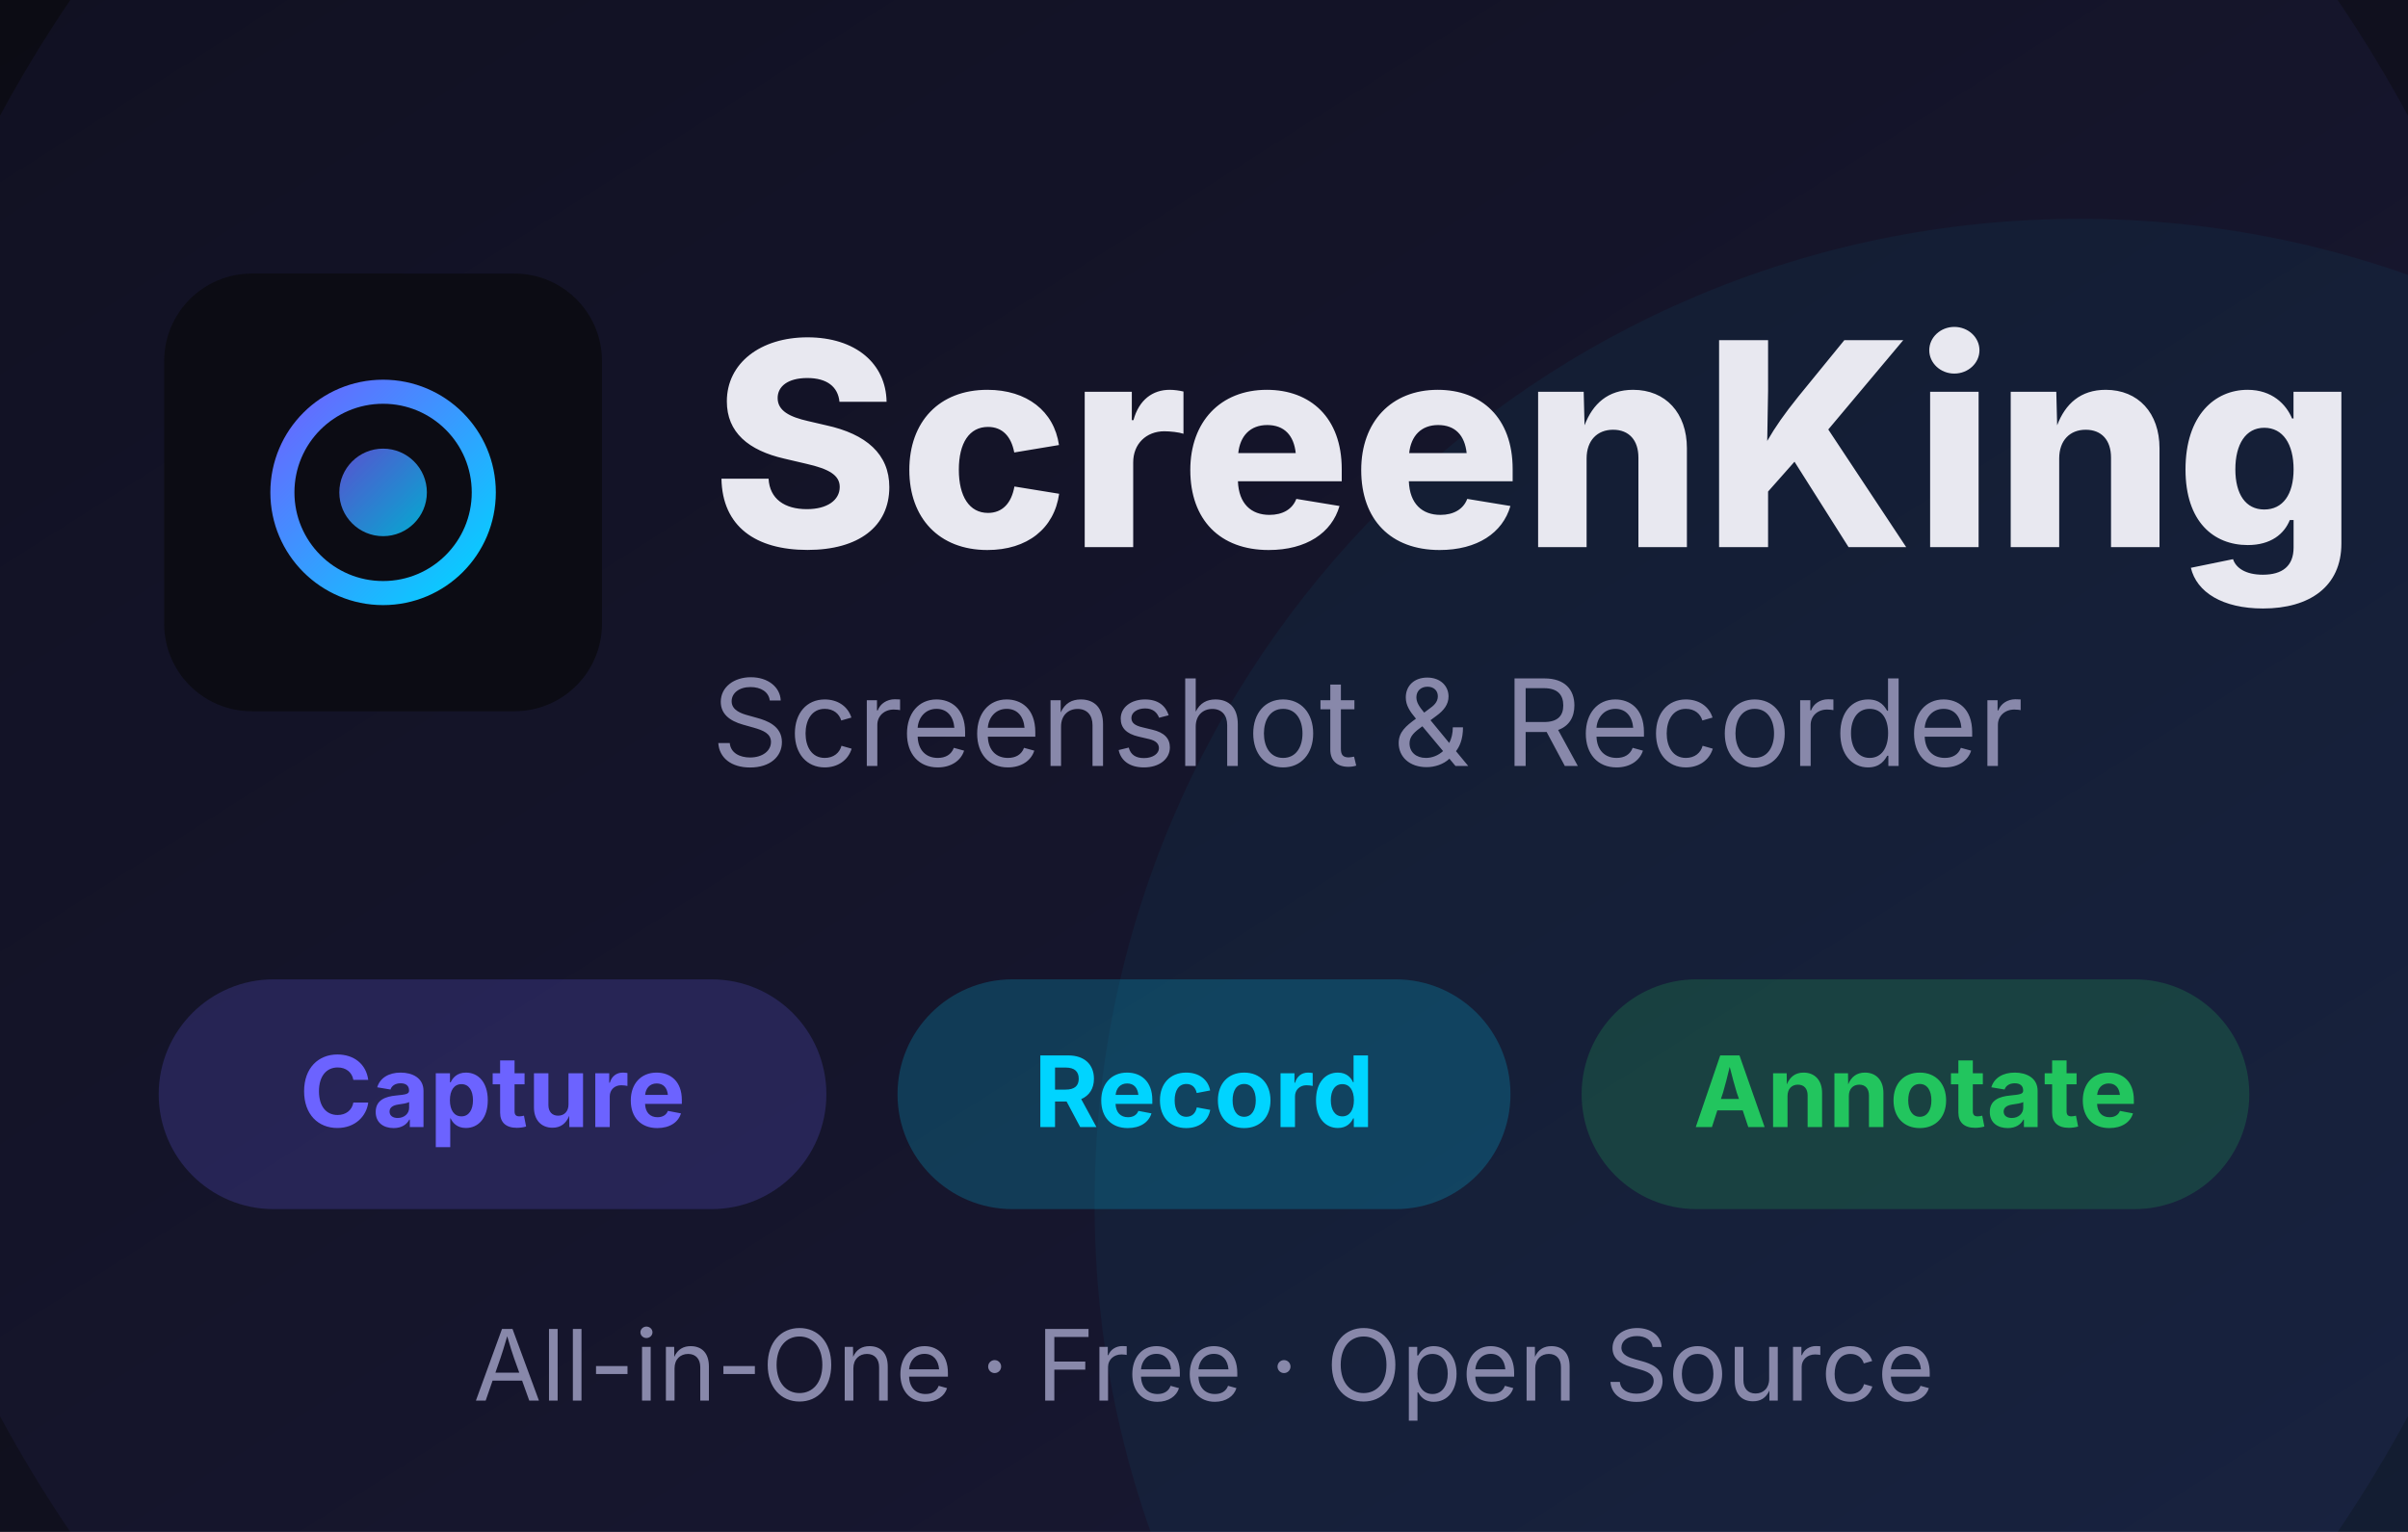
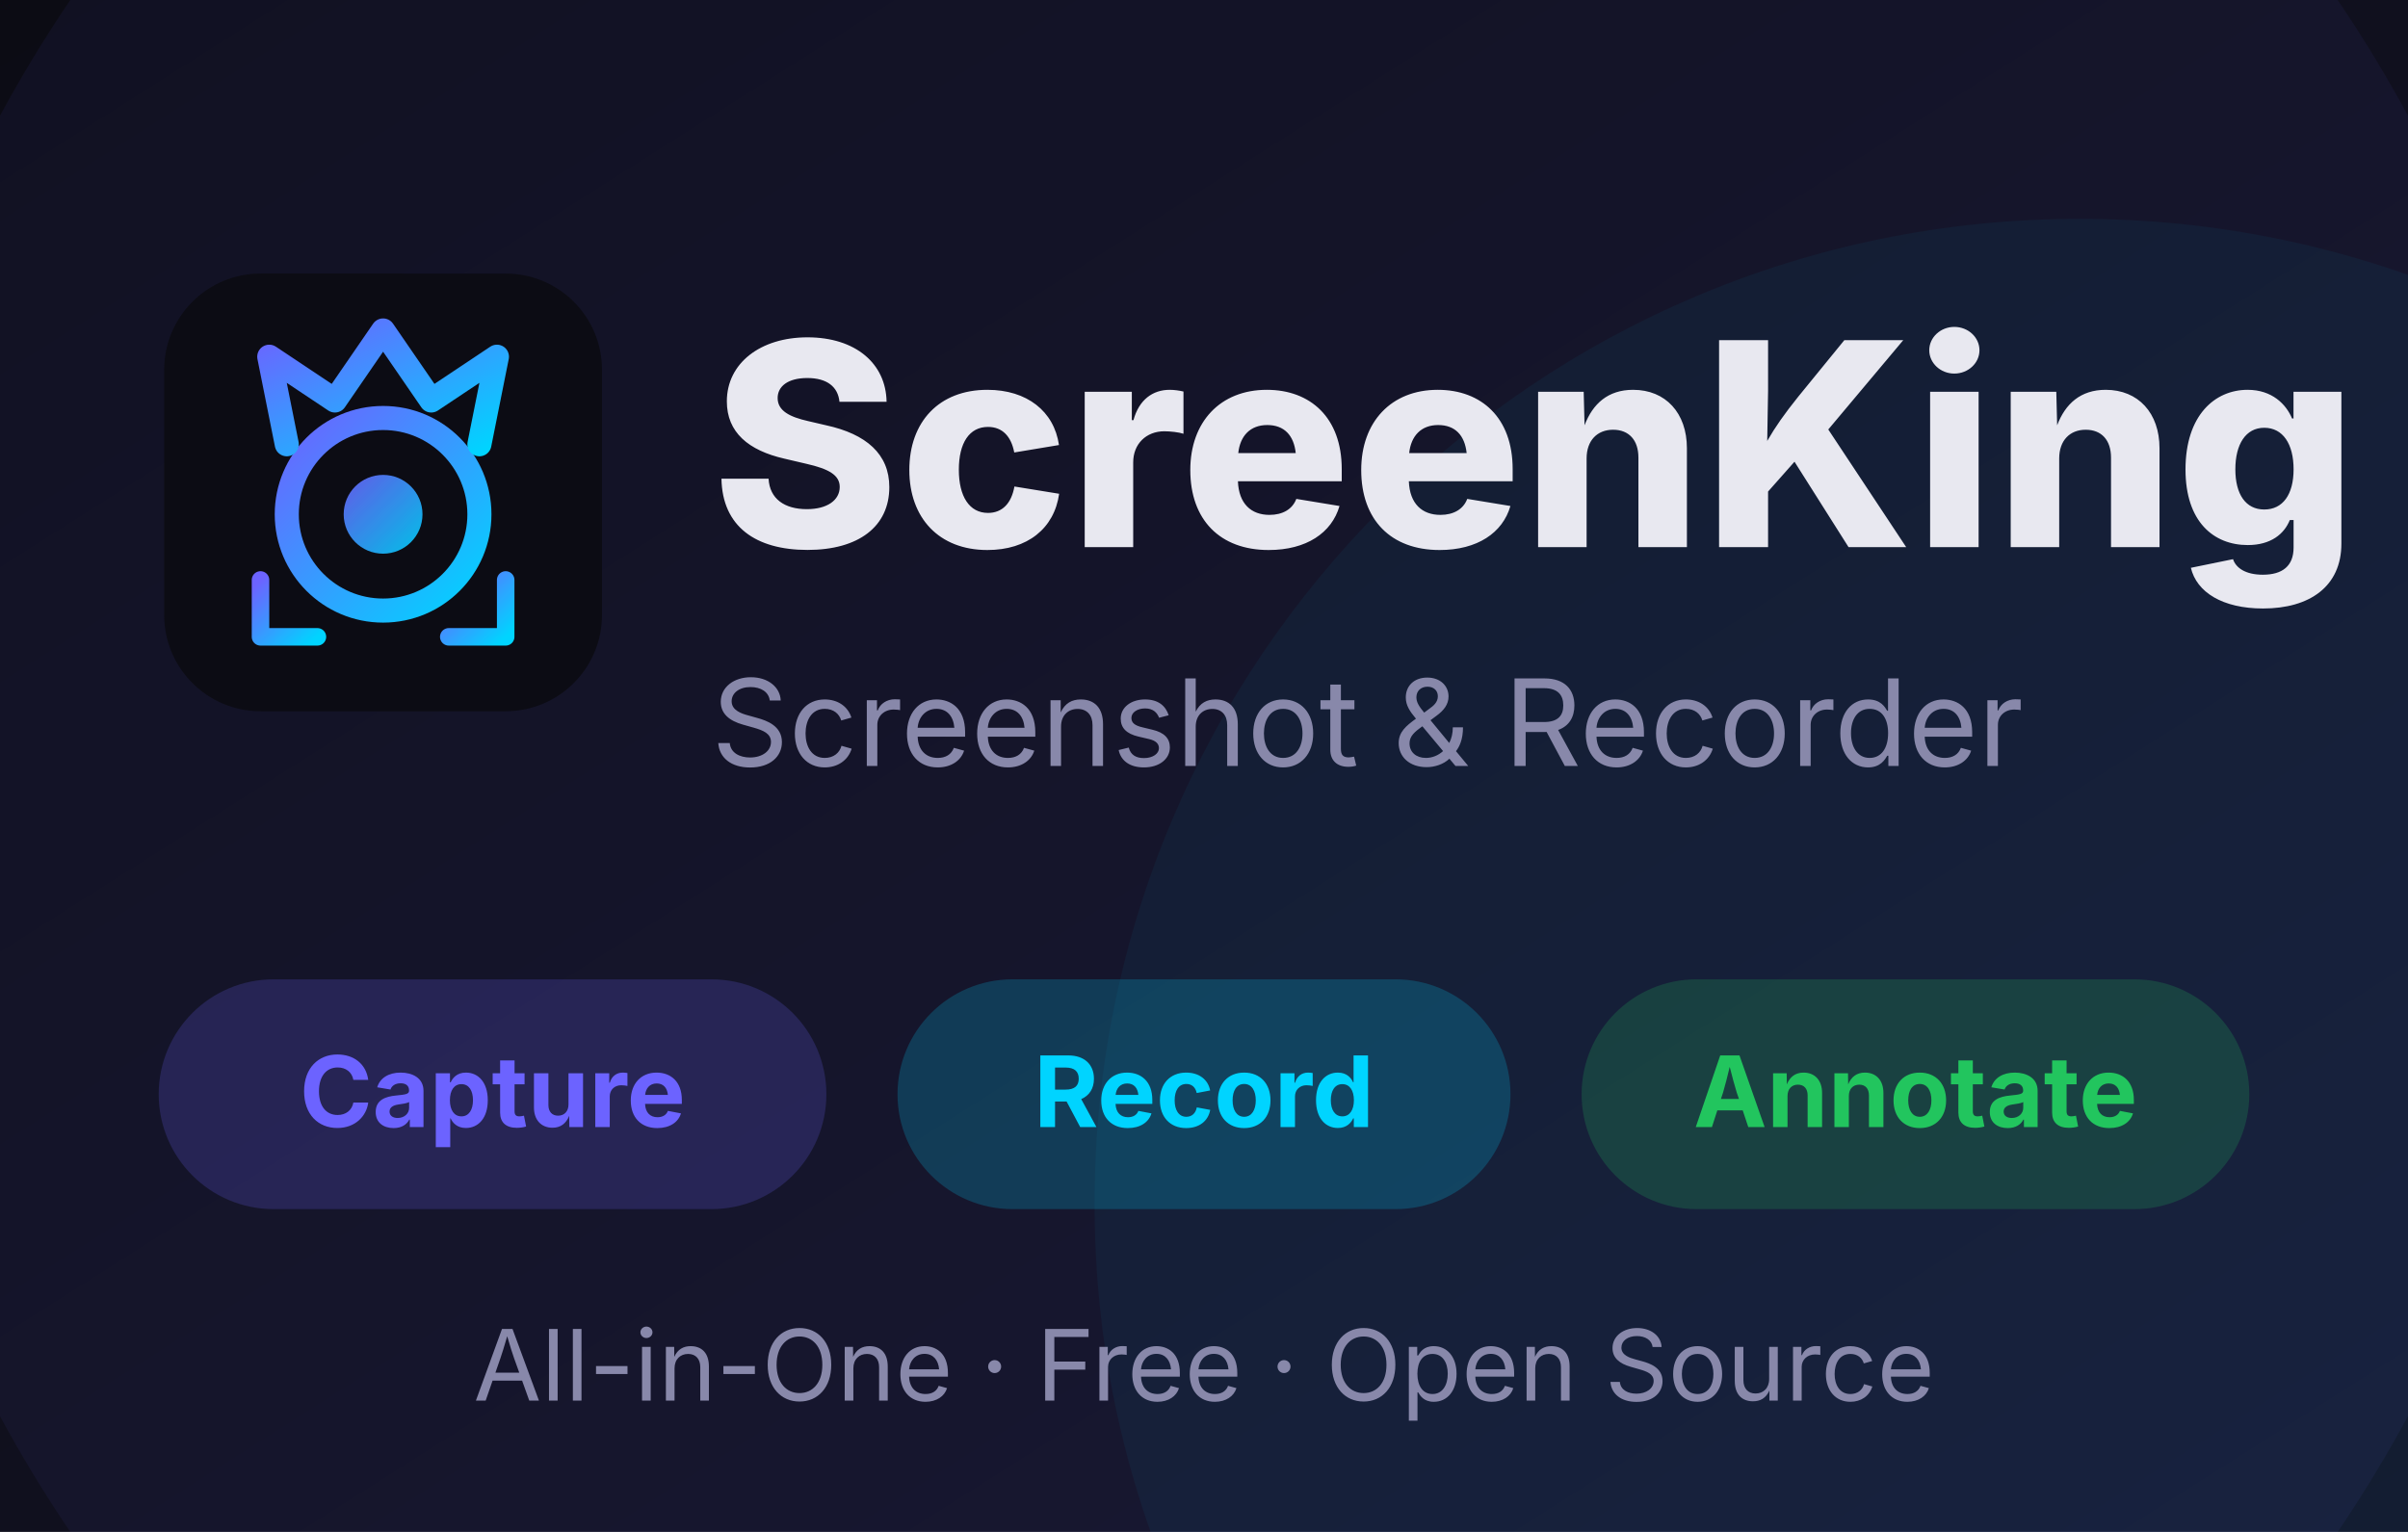
<svg xmlns="http://www.w3.org/2000/svg" width="440" height="280" viewBox="0 0 440 280">
  <defs>
    <linearGradient id="iconGrad" x1="0%" y1="0%" x2="100%" y2="100%">
      <stop offset="0%" style="stop-color:#6C63FF" />
      <stop offset="100%" style="stop-color:#00D4FF" />
    </linearGradient>
    <linearGradient id="bgGrad" x1="0%" y1="0%" x2="100%" y2="100%">
      <stop offset="0%" style="stop-color:#0C0C14" />
      <stop offset="100%" style="stop-color:#141428" />
    </linearGradient>
    <linearGradient id="btnGrad" x1="0%" y1="0%" x2="100%" y2="0%">
      <stop offset="0%" style="stop-color:#6C63FF" />
      <stop offset="100%" style="stop-color:#00D4FF" />
    </linearGradient>
  </defs>
  <rect width="440" height="280" fill="url(#bgGrad)" />
  <circle cx="220" cy="140" r="250" fill="#6C63FF" opacity="0.06" />
  <circle cx="380" cy="220" r="180" fill="#00D4FF" opacity="0.05" />
-   <rect x="30" y="50" width="80" height="80" rx="16" fill="#0C0C14" />
-   <circle cx="70" cy="90" r="18.4" fill="none" stroke="url(#iconGrad)" stroke-width="4.4" />
-   <circle cx="70" cy="90" r="8" fill="url(#iconGrad)" opacity="0.8" />
-   <line x1="44.4" y1="64.4" x2="54" y2="64.4" stroke="url(#iconGrad)" stroke-width="3.2" stroke-linecap="round" />
-   <line x1="44.4" y1="64.4" x2="44.4" y2="74" stroke="url(#iconGrad)" stroke-width="3.2" stroke-linecap="round" />
-   <line x1="95.6" y1="64.4" x2="86" y2="64.4" stroke="url(#iconGrad)" stroke-width="3.2" stroke-linecap="round" />
-   <line x1="95.6" y1="64.4" x2="95.6" y2="74" stroke="url(#iconGrad)" stroke-width="3.2" stroke-linecap="round" />
+   <rect x="30" y="50" width="80" height="80" rx="17.6" fill="#0C0C14" />
+   <circle cx="70" cy="94" r="17.6" fill="none" stroke="url(#iconGrad)" stroke-width="4.4" />
+   <circle cx="70" cy="94" r="7.2" fill="url(#iconGrad)" opacity="0.9" />
+   <path d="       M 52.4 81.2       L 49.2 65.2       L 61.2 73.2       L 70 60.4       L 78.8 73.2       L 90.8 65.2       L 87.6 81.2     " fill="none" stroke="url(#iconGrad)" stroke-width="4.4" stroke-linejoin="round" stroke-linecap="round" />
+   <path d="       M 58 116.4       L 47.6 116.4       L 47.6 106     " fill="none" stroke="url(#iconGrad)" stroke-width="3.2" stroke-linecap="round" stroke-linejoin="round" />
+   <path d="       M 82 116.4       L 92.4 116.4       L 92.4 106     " fill="none" stroke="url(#iconGrad)" stroke-width="3.2" stroke-linecap="round" stroke-linejoin="round" />
  <text x="130" y="100" fill="#E8E8F0" font-family="Inter, Arial, sans-serif" font-size="52" font-weight="800">ScreenKing</text>
  <text x="130" y="140" fill="#8888AA" font-family="Inter, Arial, sans-serif" font-size="22">Screenshot &amp; Recorder</text>
  <rect x="30" y="180" width="120" height="40" rx="20" fill="#6C63FF" opacity="0.2" stroke="#6C63FF" stroke-width="2" />
  <text x="90" y="206" fill="#6C63FF" font-family="Inter, Arial, sans-serif" font-size="18" text-anchor="middle" font-weight="700">Capture</text>
  <rect x="165" y="180" width="110" height="40" rx="20" fill="#00D4FF" opacity="0.2" stroke="#00D4FF" stroke-width="2" />
  <text x="220" y="206" fill="#00D4FF" font-family="Inter, Arial, sans-serif" font-size="18" text-anchor="middle" font-weight="700">Record</text>
  <rect x="290" y="180" width="120" height="40" rx="20" fill="#22C55E" opacity="0.2" stroke="#22C55E" stroke-width="2" />
  <text x="350" y="206" fill="#22C55E" font-family="Inter, Arial, sans-serif" font-size="18" text-anchor="middle" font-weight="700">Annotate</text>
  <text x="220" y="256" fill="#8888AA" font-family="Inter, Arial, sans-serif" font-size="18" text-anchor="middle">All-in-One · Free · Open Source</text>
</svg>
